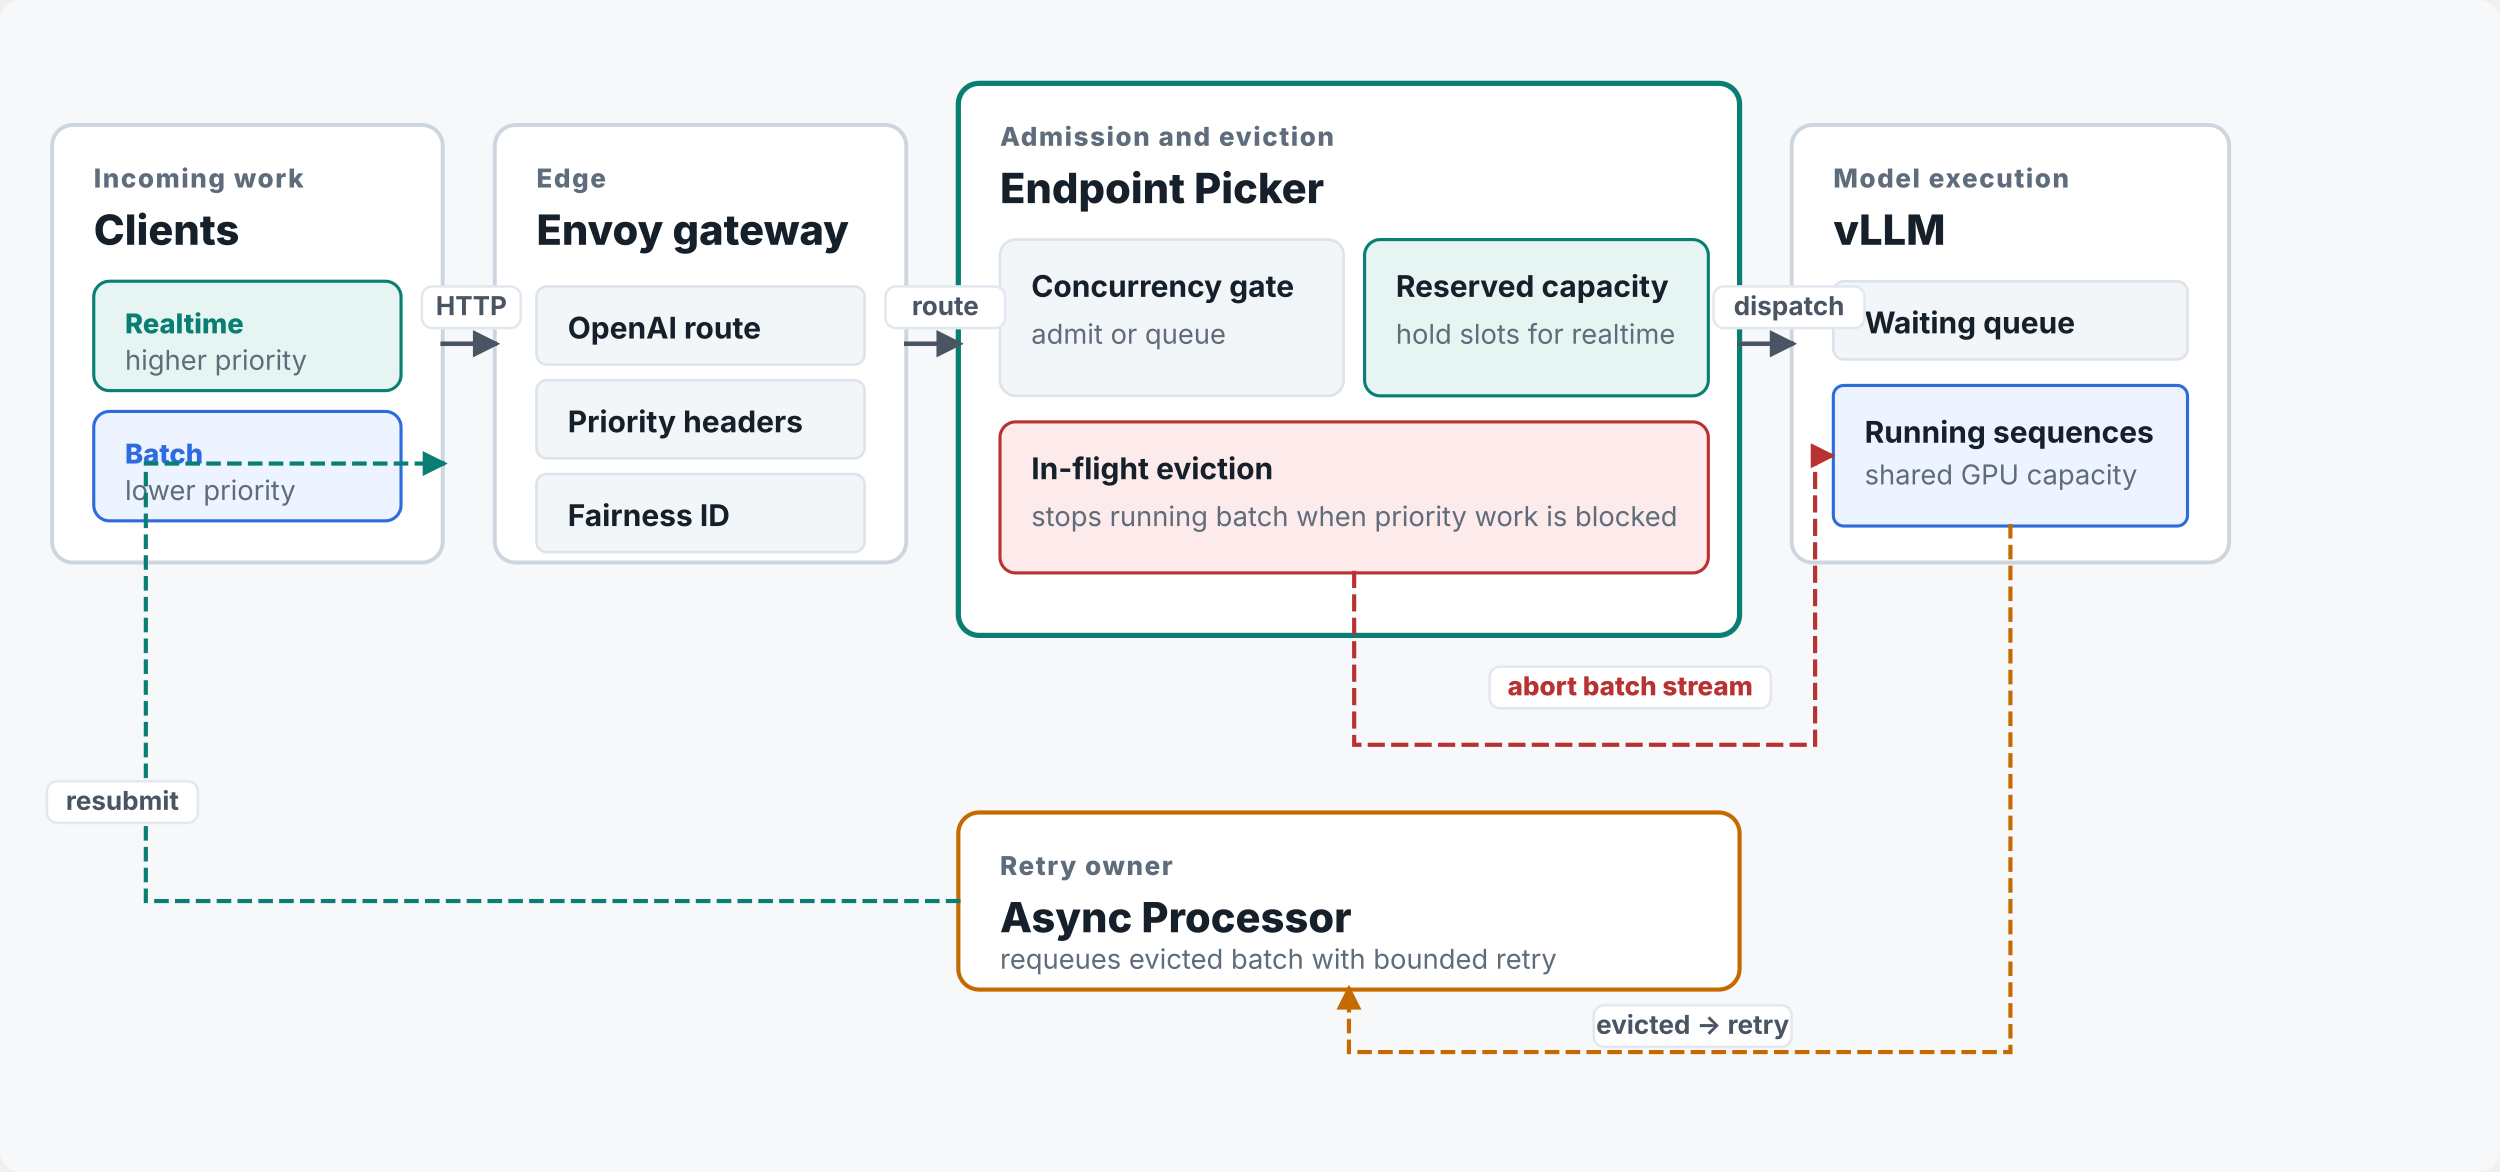
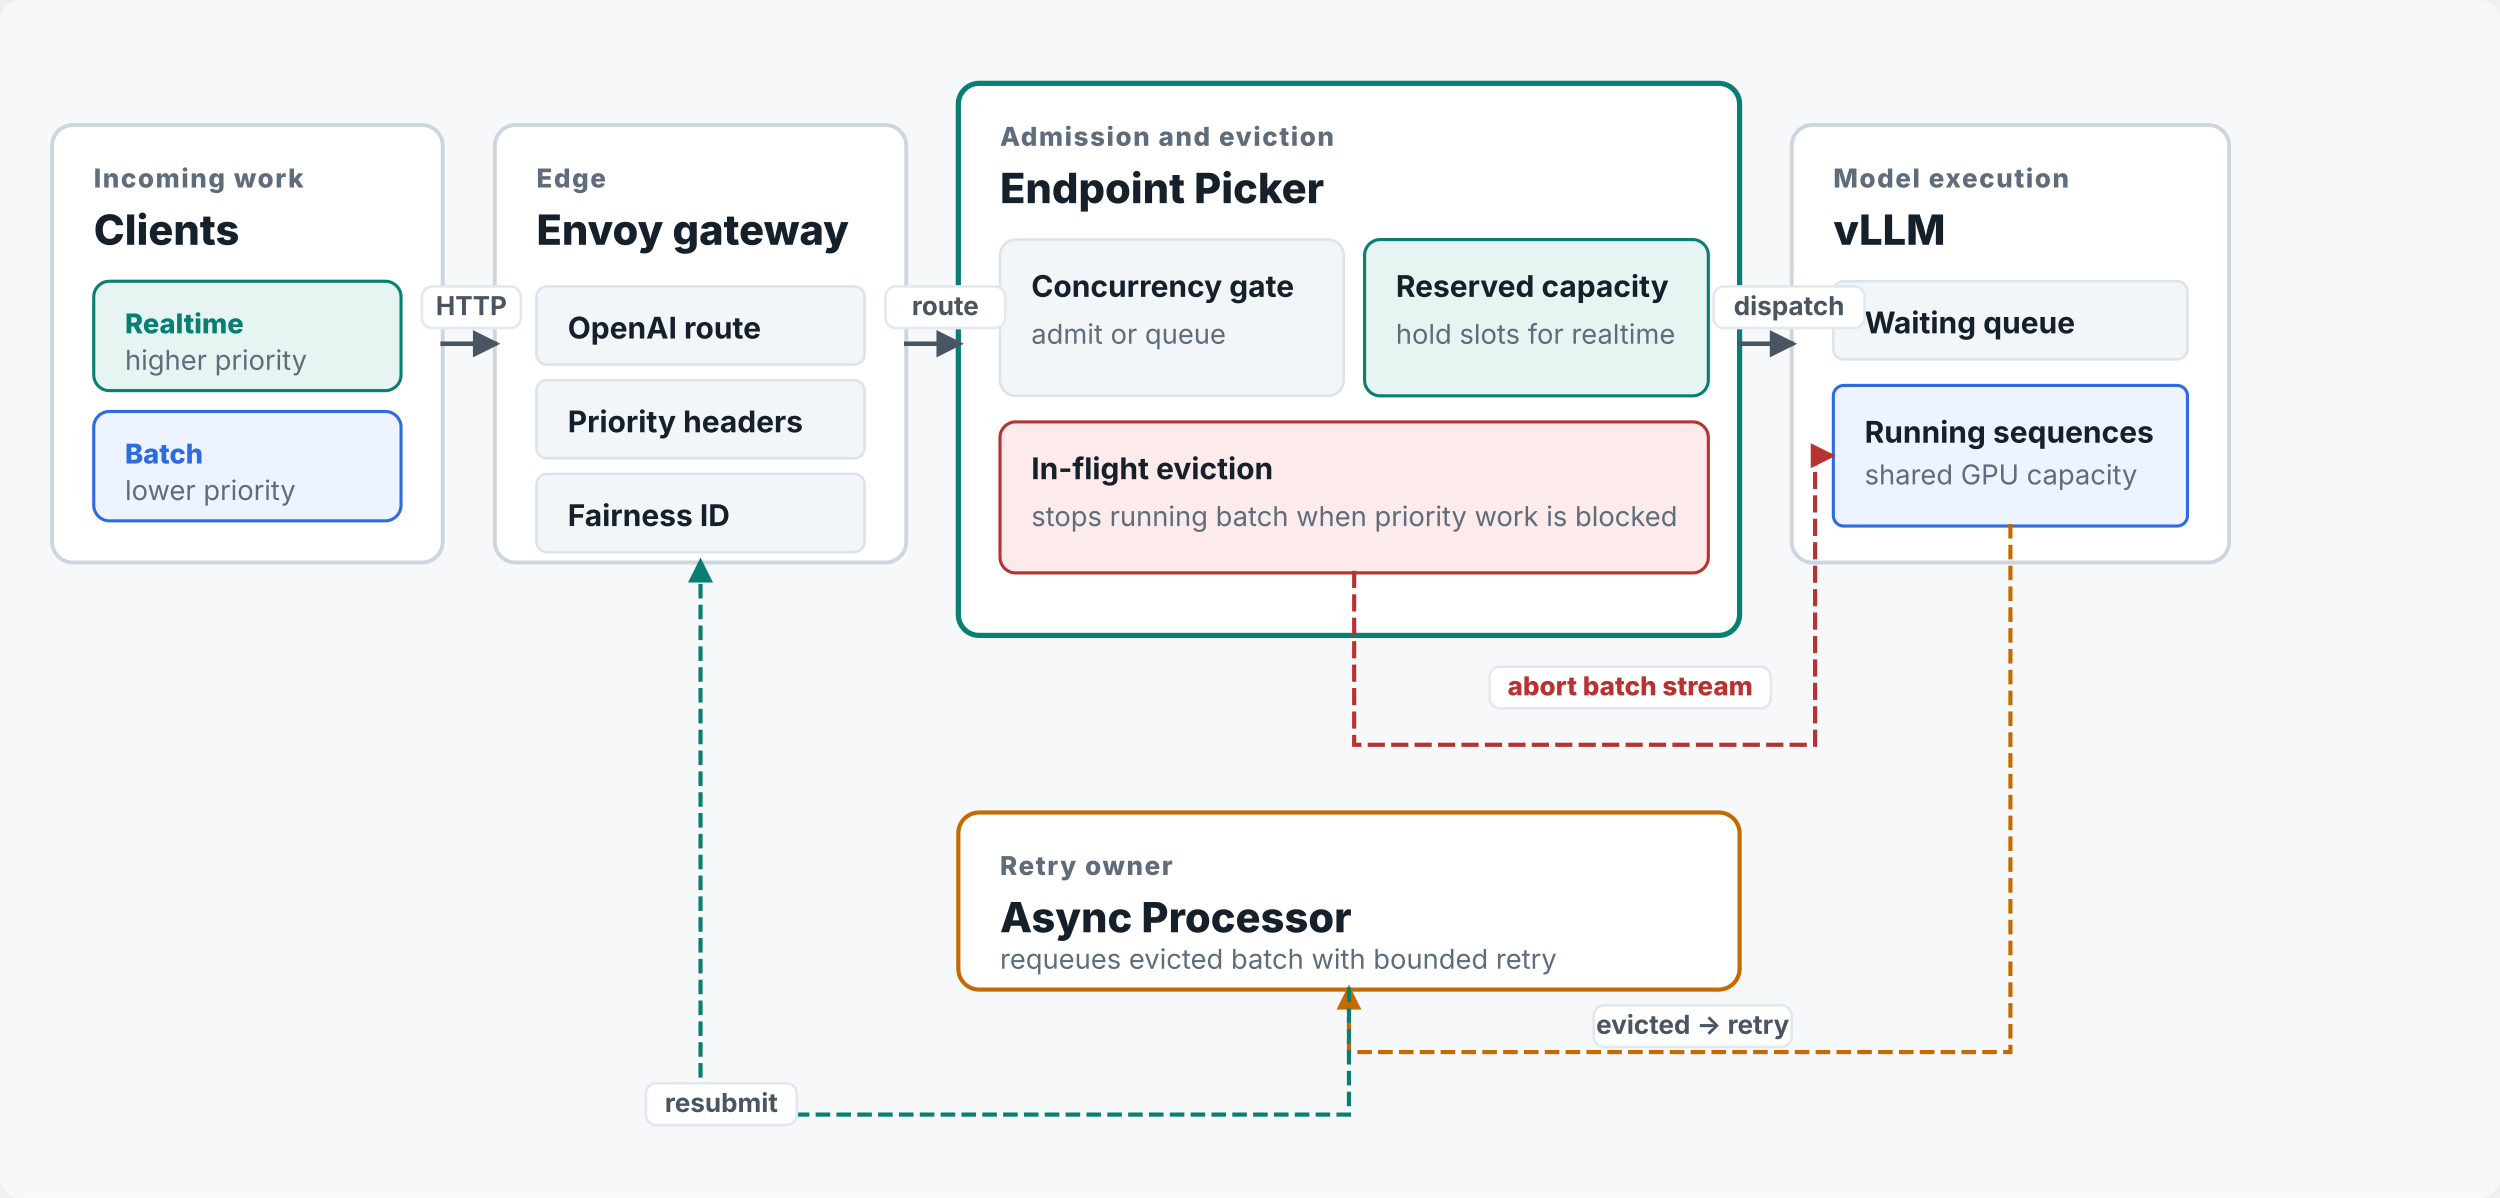
- <svg xmlns="http://www.w3.org/2000/svg" width="960" height="450" viewBox="0 0 960 450" role="img" aria-labelledby="request-path-arch-title request-path-arch-desc">
+ <svg xmlns="http://www.w3.org/2000/svg" width="960" height="460" viewBox="0 0 960 460" role="img" aria-labelledby="request-path-arch-title request-path-arch-desc">
  <style>
    text { font-family: Inter, ui-sans-serif, system-ui, sans-serif; letter-spacing: 0; }
    .kicker { fill: #5f6c7b; font-size: 10px; font-weight: 800; letter-spacing: 0.06em; text-transform: uppercase; }
    .title { fill: #15202b; font-size: 16px; font-weight: 800; }
    .label { fill: #15202b; font-size: 11.5px; font-weight: 700; }
    .copy { fill: #5f6c7b; font-size: 10.5px; }
    .flow { fill: #4a5563; font-size: 10px; font-weight: 700; }
    .lane-realtime { fill: #087f72; font-size: 10.5px; font-weight: 800; }
    .lane-batch { fill: #2d6cdf; font-size: 10.5px; font-weight: 800; }
    .callout { fill: #b83232; font-size: 10px; font-weight: 800; }
    .pill { fill: #fff; stroke: #e2e8f0; stroke-width: 1; }
    .route { fill: none; stroke-linecap: square; stroke-linejoin: miter; }
  </style>
  <defs>
    <marker id="arrow" viewBox="0 0 10 10" refX="8" refY="5" markerWidth="6" markerHeight="6" orient="auto">
      <path d="M 0 0 L 10 5 L 0 10 z" fill="#4a5563" />
    </marker>
    <marker id="arrow-teal" viewBox="0 0 10 10" refX="8" refY="5" markerWidth="6" markerHeight="6" orient="auto">
      <path d="M 0 0 L 10 5 L 0 10 z" fill="#087f72" />
    </marker>
    <marker id="arrow-red" viewBox="0 0 10 10" refX="8" refY="5" markerWidth="6" markerHeight="6" orient="auto">
      <path d="M 0 0 L 10 5 L 0 10 z" fill="#b83232" />
    </marker>
    <marker id="arrow-amber" viewBox="0 0 10 10" refX="8" refY="5" markerWidth="6" markerHeight="6" orient="auto">
      <path d="M 0 0 L 10 5 L 0 10 z" fill="#c56a00" />
    </marker>
  </defs>
-   <rect width="960" height="450" fill="#f7f8fa" rx="8" />
+   <rect width="960" height="460" fill="#f7f8fa" rx="8" />
  <g id="clients">
    <rect x="20" y="48" width="150" height="168" fill="#fff" stroke="#cdd5df" stroke-width="1.5" rx="8" />
    <text class="kicker" x="36" y="72">Incoming work</text>
    <text class="title" x="36" y="94">Clients</text>
    <rect x="36" y="108" width="118" height="42" fill="#e7f5f2" stroke="#087f72" stroke-width="1.2" rx="6" />
    <text class="lane-realtime" x="48" y="128">Realtime</text>
    <text class="copy" x="48" y="142">higher priority</text>
    <rect x="36" y="158" width="118" height="42" fill="#edf3ff" stroke="#2d6cdf" stroke-width="1.2" rx="6" />
    <text class="lane-batch" x="48" y="178">Batch</text>
    <text class="copy" x="48" y="192">lower priority</text>
  </g>
  <g id="envoy">
    <rect x="190" y="48" width="158" height="168" fill="#fff" stroke="#cdd5df" stroke-width="1.5" rx="8" />
    <text class="kicker" x="206" y="72">Edge</text>
    <text class="title" x="206" y="94">Envoy gateway</text>
    <rect x="206" y="110" width="126" height="30" fill="#f3f6f8" stroke="#dde3ea" rx="4" />
    <text class="label" x="218" y="130">OpenAI route</text>
    <rect x="206" y="146" width="126" height="30" fill="#f3f6f8" stroke="#dde3ea" rx="4" />
    <text class="label" x="218" y="166">Priority headers</text>
    <rect x="206" y="182" width="126" height="30" fill="#f3f6f8" stroke="#dde3ea" rx="4" />
    <text class="label" x="218" y="202">Fairness ID</text>
  </g>
  <g id="epp">
    <rect x="368" y="32" width="300" height="212" fill="#fff" stroke="#087f72" stroke-width="2" rx="8" />
    <text class="kicker" x="384" y="56">Admission and eviction</text>
    <text class="title" x="384" y="78">Endpoint Picker</text>
    <rect x="384" y="92" width="132" height="60" fill="#f3f6f8" stroke="#dde3ea" rx="6" />
    <text class="label" x="396" y="114">Concurrency gate</text>
    <text class="copy" x="396" y="132">admit or queue</text>
    <rect x="524" y="92" width="132" height="60" fill="#e7f5f2" stroke="#087f72" stroke-width="1.2" rx="6" />
    <text class="label" x="536" y="114">Reserved capacity</text>
    <text class="copy" x="536" y="132">hold slots for realtime</text>
    <rect x="384" y="162" width="272" height="58" fill="#fdeaea" stroke="#b83232" stroke-width="1.2" rx="6" />
    <text class="label" x="396" y="184">In-flight eviction</text>
    <text class="copy" x="396" y="202">stops running batch when priority work is blocked</text>
  </g>
  <g id="vllm">
    <rect x="688" y="48" width="168" height="168" fill="#fff" stroke="#cdd5df" stroke-width="1.5" rx="8" />
    <text class="kicker" x="704" y="72">Model execution</text>
    <text class="title" x="704" y="94">vLLM</text>
    <rect x="704" y="108" width="136" height="30" fill="#f3f6f8" stroke="#dde3ea" rx="4" />
    <text class="label" x="716" y="128">Waiting queue</text>
    <rect x="704" y="148" width="136" height="54" fill="#edf3ff" stroke="#2d6cdf" stroke-width="1.2" rx="4" />
    <text class="label" x="716" y="170">Running sequences</text>
    <text class="copy" x="716" y="186">shared GPU capacity</text>
  </g>
  <g id="async">
    <rect x="368" y="312" width="300" height="68" fill="#fff" stroke="#c56a00" stroke-width="1.6" rx="8" />
    <text class="kicker" x="384" y="336">Retry owner</text>
    <text class="title" x="384" y="358">Async Processor</text>
    <text class="copy" x="384" y="372">requeues evicted batch with bounded retry</text>
  </g>
  <g id="routes">
    <path class="route" d="M170 132 H190" stroke="#4a5563" stroke-width="1.75" marker-end="url(#arrow)" />
    <path class="route" d="M348 132 H368" stroke="#4a5563" stroke-width="1.75" marker-end="url(#arrow)" />
    <path class="route" d="M668 132 H688" stroke="#4a5563" stroke-width="1.75" marker-end="url(#arrow)" />
    <path class="route" d="M520 220 V286 H697 V175 H703" stroke="#b83232" stroke-width="1.6" stroke-dasharray="5 4" marker-end="url(#arrow-red)" />
    <path class="route" d="M772 202 V404 H518 V380" stroke="#c56a00" stroke-width="1.6" stroke-dasharray="4 4" marker-end="url(#arrow-amber)" />
-     <path class="route" d="M368 346 H56 V178 H170" stroke="#087f72" stroke-width="1.6" stroke-dasharray="4 4" marker-end="url(#arrow-teal)" />
+     <path class="route" d="M518 380 V428 H269 V216" stroke="#087f72" stroke-width="1.6" stroke-dasharray="4 4" marker-end="url(#arrow-teal)" />
  </g>
  <g id="labels">
    <rect class="pill" x="162" y="110" width="38" height="16" rx="4" />
    <text class="flow" x="181" y="121" text-anchor="middle">HTTP</text>
    <rect class="pill" x="340" y="110" width="46" height="16" rx="4" />
    <text class="flow" x="363" y="121" text-anchor="middle">route</text>
    <rect class="pill" x="658" y="110" width="58" height="16" rx="4" />
    <text class="flow" x="687" y="121" text-anchor="middle">dispatch</text>
    <rect class="pill" x="572" y="256" width="108" height="16" rx="4" />
    <text class="callout" x="626" y="267" text-anchor="middle">abort batch stream</text>
    <rect class="pill" x="612" y="386" width="76" height="16" rx="4" />
    <text class="flow" x="650" y="397" text-anchor="middle" fill="#c56a00">evicted → retry</text>
-     <rect class="pill" x="18" y="300" width="58" height="16" rx="4" />
-     <text class="flow" x="47" y="311" text-anchor="middle" fill="#087f72">resubmit</text>
+     <rect class="pill" x="248" y="416" width="58" height="16" rx="4" />
+     <text class="flow" x="277" y="427" text-anchor="middle" fill="#087f72">resubmit</text>
  </g>
</svg>
